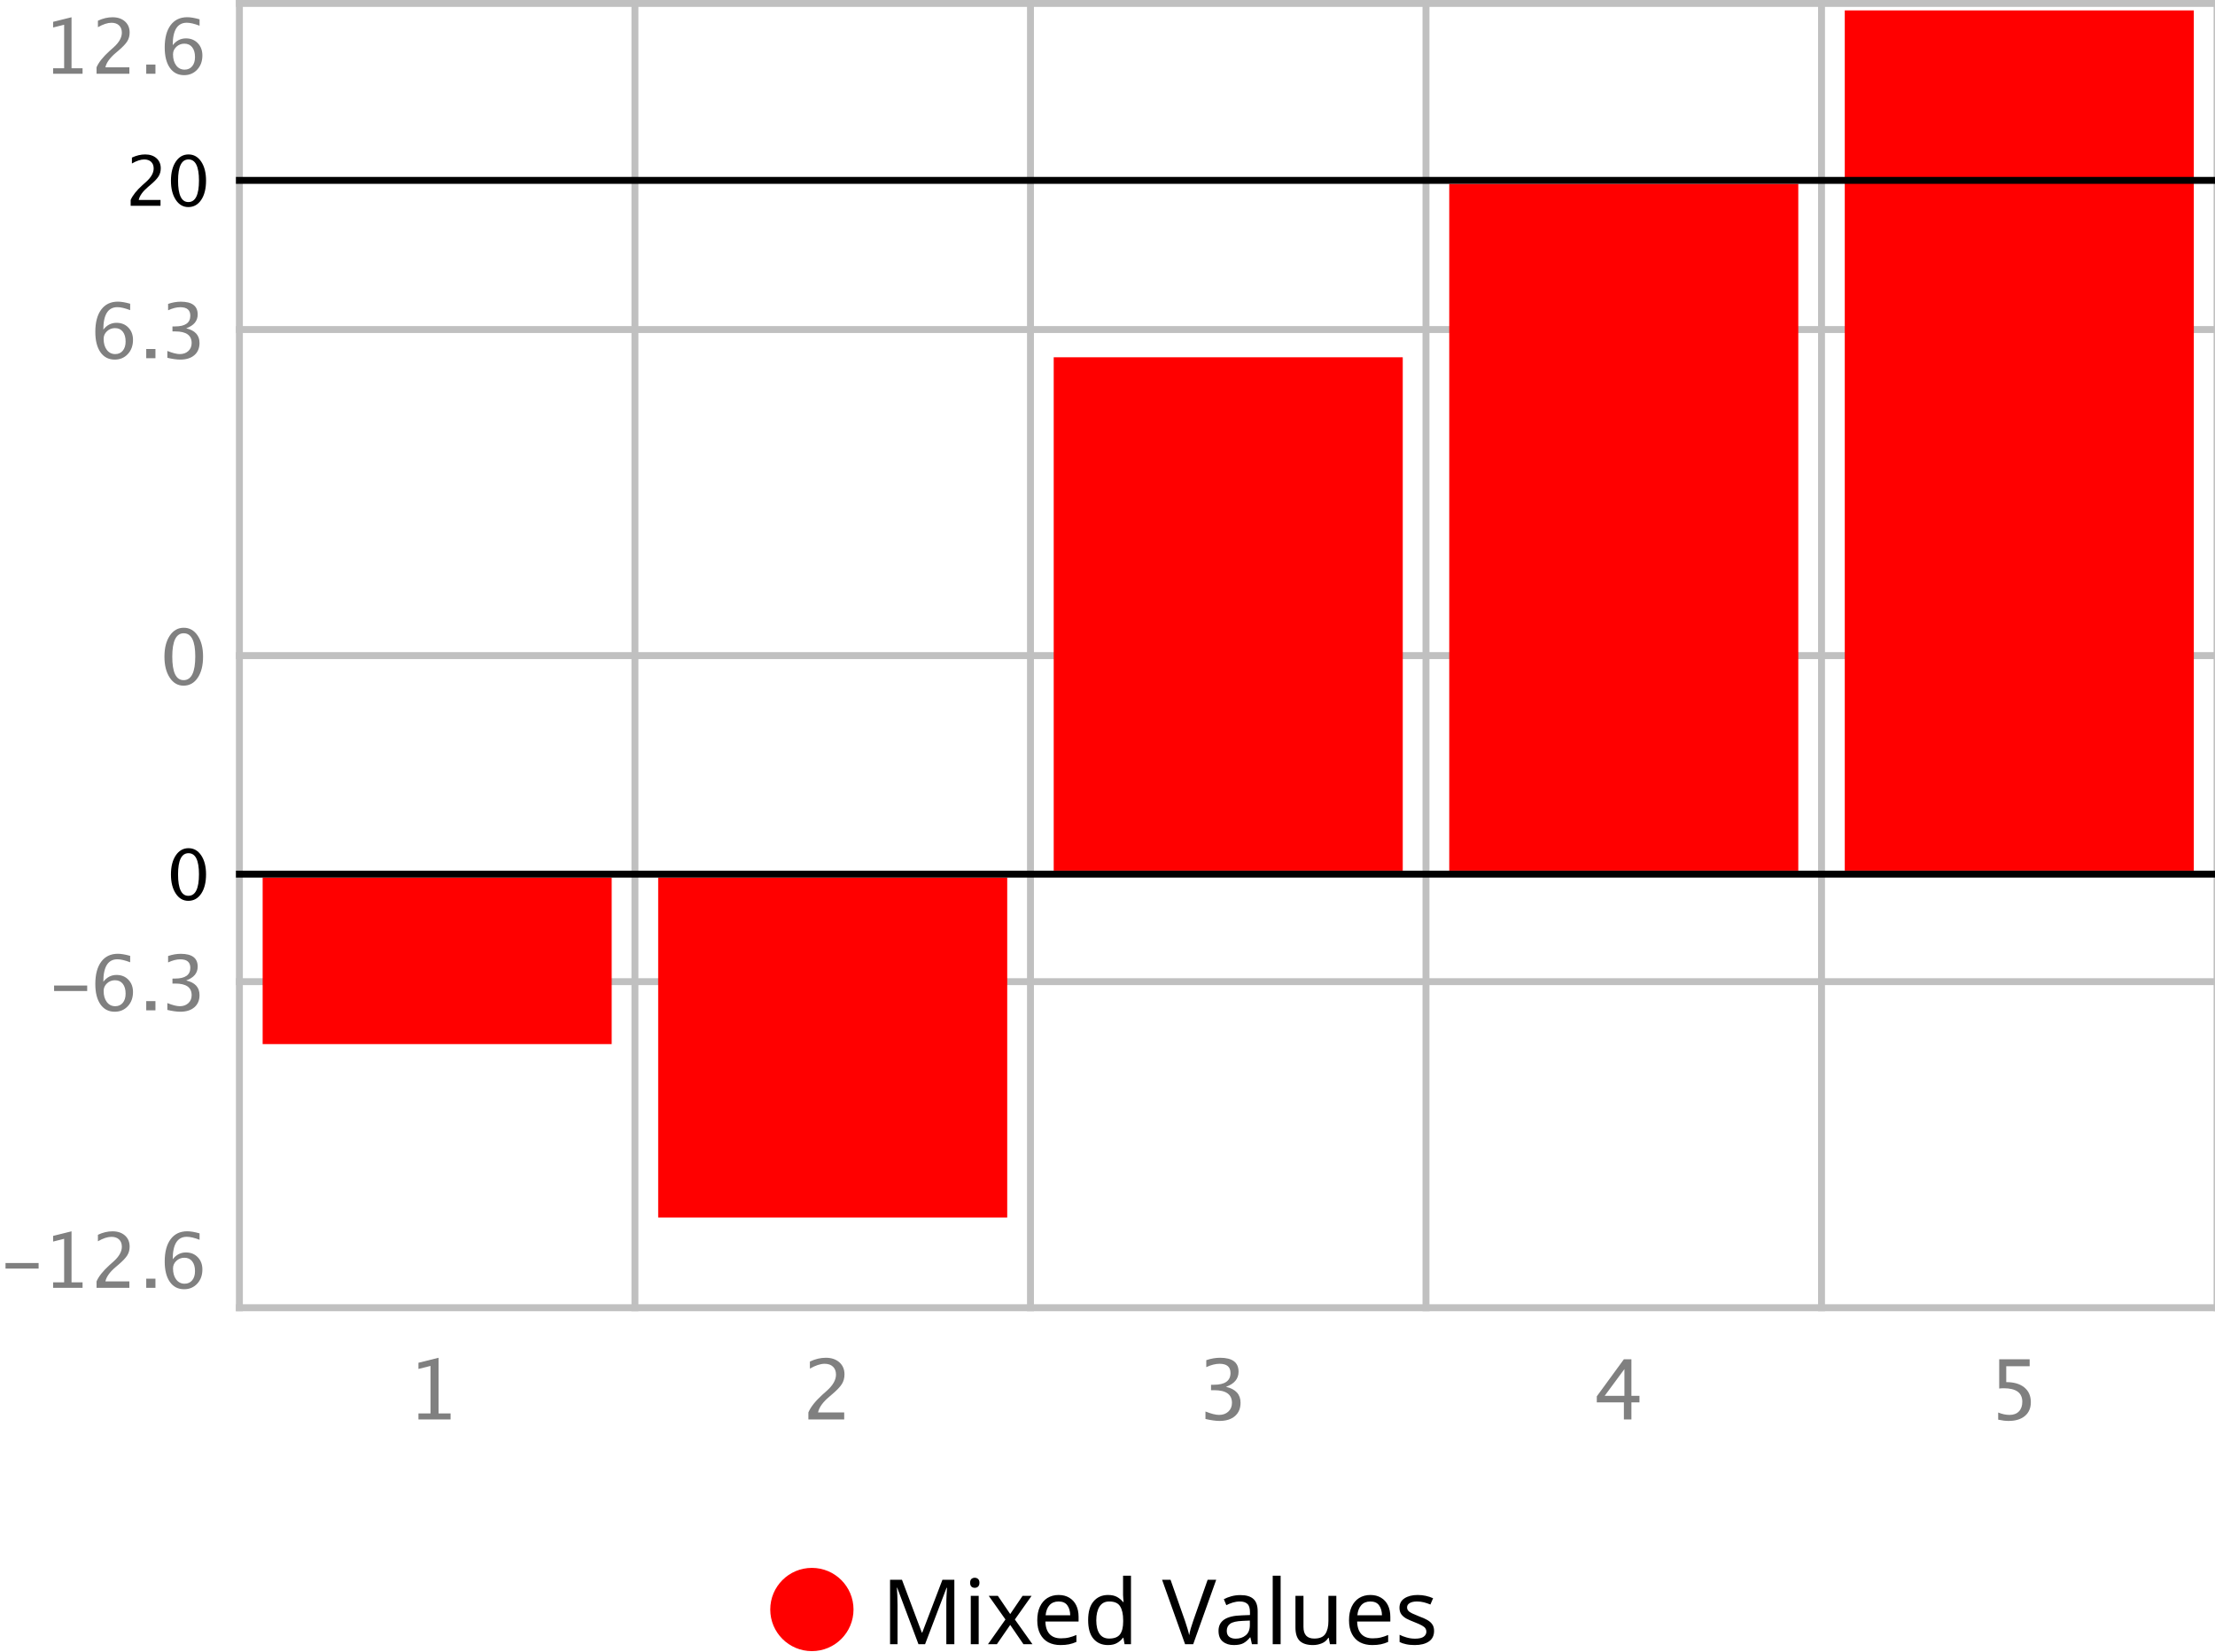
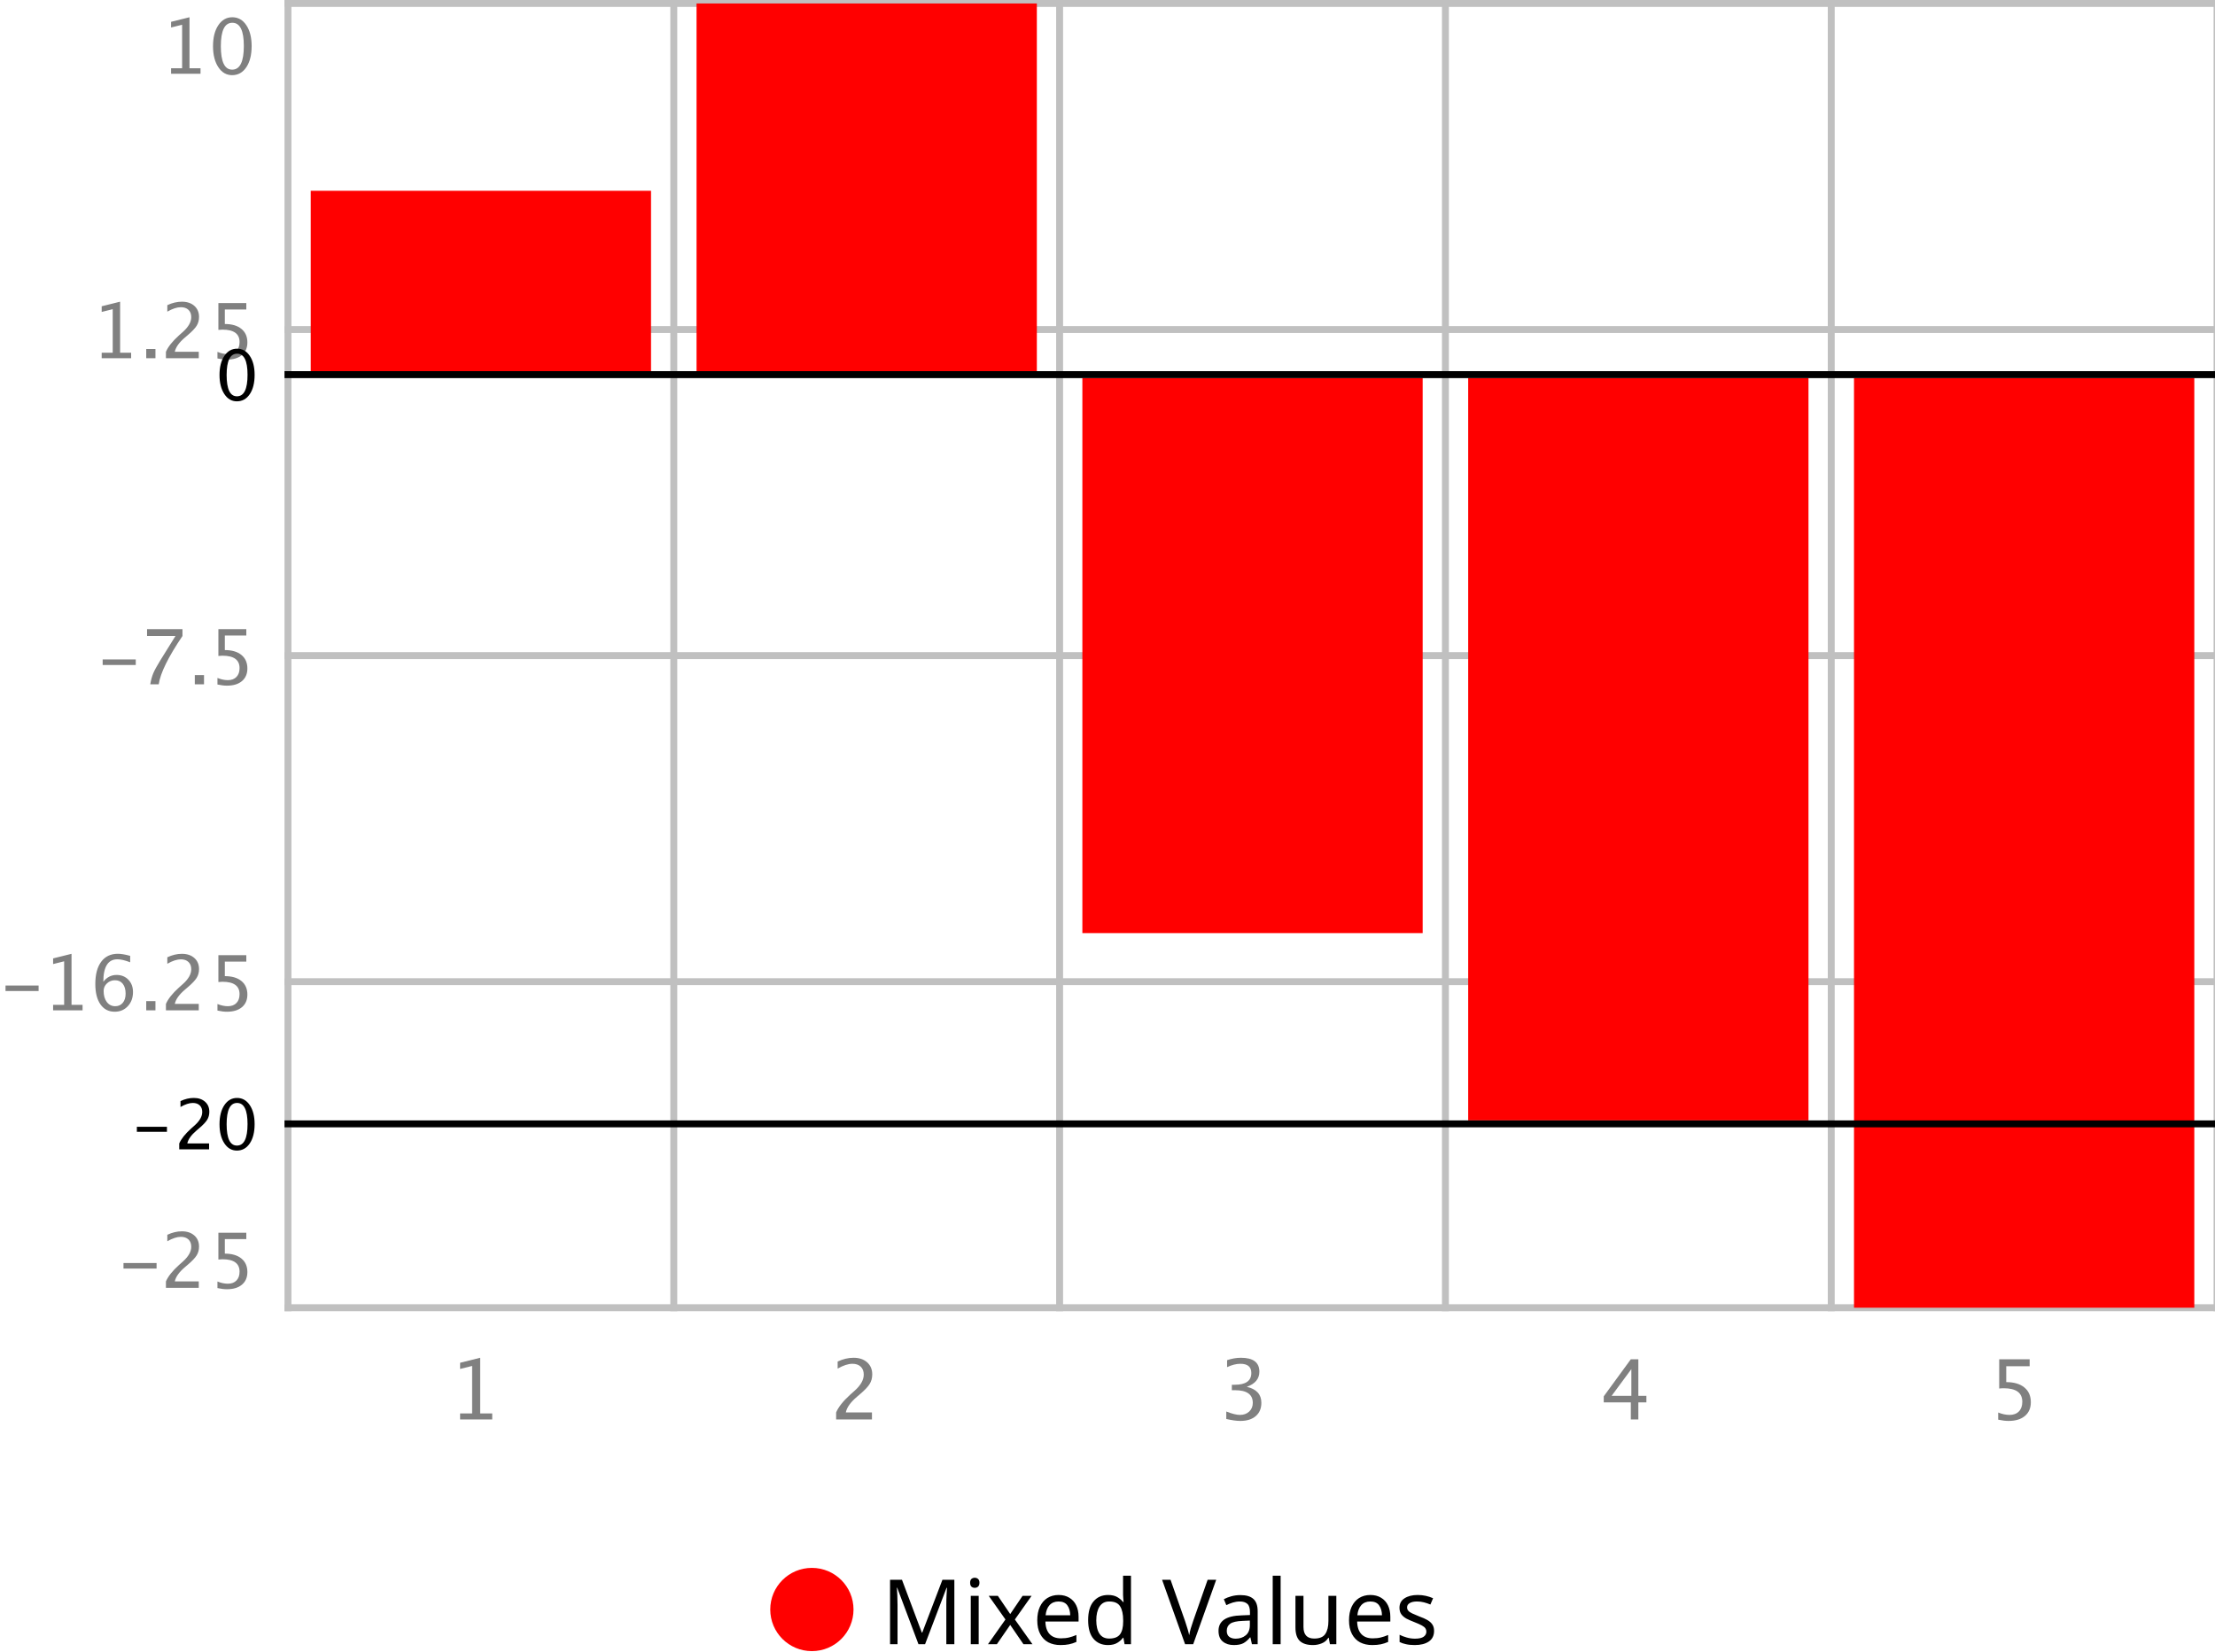
<svg xmlns="http://www.w3.org/2000/svg" fill-opacity="1" color-rendering="auto" color-interpolation="auto" text-rendering="auto" stroke="black" stroke-linecap="square" stroke-miterlimit="10" shape-rendering="auto" stroke-opacity="1" fill="black" stroke-dasharray="none" font-weight="normal" stroke-width="1" font-family="'Dialog'" font-style="normal" stroke-linejoin="miter" font-size="12px" stroke-dashoffset="0" image-rendering="auto">
  <defs id="genericDefs" />
  <g>
    <defs id="defs1">
      <clipPath clipPathUnits="userSpaceOnUse" id="clipPath1">
-         <path d="M0 0 L57 0 L57 15 L0 15 L0 0 Z" />
+         <path d="M0 0 L55 0 L55 15 L0 15 L0 0 Z" />
      </clipPath>
      <clipPath clipPathUnits="userSpaceOnUse" id="clipPath2">
-         <path d="M0 0 L30 0 L30 13 L0 13 L0 0 Z" />
+         <path d="M0 0 L37 0 L37 13 L0 13 L0 0 Z" />
      </clipPath>
      <clipPath clipPathUnits="userSpaceOnUse" id="clipPath3">
-         <path d="M0 0 L30 0 L30 12 L0 12 L0 0 Z" />
+         <path d="M0 0 L37 0 L37 12 L0 12 L0 0 Z" />
      </clipPath>
      <clipPath clipPathUnits="userSpaceOnUse" id="clipPath4">
        <path d="M0 0 L99 0 L99 16 L0 16 L0 0 Z" />
      </clipPath>
      <clipPath clipPathUnits="userSpaceOnUse" id="clipPath5">
        <path d="M0 0 L0 16 L99 16 L99 0 Z" />
      </clipPath>
    </defs>
    <g fill="silver" stroke-linecap="butt" stroke-linejoin="bevel" stroke="silver">
-       <line y2="0.5" fill="none" x1="34" x2="320" y1="0.5" />
-       <line y2="47.5" fill="none" x1="34" x2="320" y1="47.5" />
-       <line y2="94.5" fill="none" x1="34" x2="320" y1="94.5" />
-       <line y2="141.5" fill="none" x1="34" x2="320" y1="141.5" />
-       <line y2="188.5" fill="none" x1="34" x2="320" y1="188.5" />
-       <line y2="189" fill="none" x1="34.5" x2="34.5" y1="0" />
-       <line y2="189" fill="none" x1="91.5" x2="91.5" y1="0" />
-       <line y2="189" fill="none" x1="148.5" x2="148.5" y1="0" />
-       <line y2="189" fill="none" x1="205.5" x2="205.5" y1="0" />
-       <line y2="189" fill="none" x1="262.5" x2="262.5" y1="0" />
+       <line y2="0.5" fill="none" x1="41" x2="320" y1="0.5" />
+       <line y2="47.5" fill="none" x1="41" x2="320" y1="47.5" />
+       <line y2="94.5" fill="none" x1="41" x2="320" y1="94.5" />
+       <line y2="141.5" fill="none" x1="41" x2="320" y1="141.5" />
+       <line y2="188.5" fill="none" x1="41" x2="320" y1="188.5" />
+       <line y2="189" fill="none" x1="41.5" x2="41.5" y1="0" />
+       <line y2="189" fill="none" x1="97.1" x2="97.1" y1="0" />
+       <line y2="189" fill="none" x1="152.7" x2="152.7" y1="0" />
+       <line y2="189" fill="none" x1="208.3" x2="208.3" y1="0" />
+       <line y2="189" fill="none" x1="263.9" x2="263.9" y1="0" />
      <line y2="189" fill="none" x1="319.5" x2="319.5" y1="0" />
    </g>
-     <g fill="gray" font-family="'Lucida Grande'" transform="translate(34,193)" stroke-linecap="butt" stroke="gray" stroke-linejoin="bevel">
-       <path d="M26.305 11.602 L26.305 10.734 L28.039 10.734 L28.039 3.891 L26.305 4.324 L26.305 3.434 L29.199 2.713 L29.199 10.734 L30.934 10.734 L30.934 11.602 Z" stroke="none" clip-path="url(#clipPath1)" />
+     <g fill="gray" font-family="'Lucida Grande'" transform="translate(41,193)" stroke-linecap="butt" stroke="gray" stroke-linejoin="bevel">
+       <path d="M25.305 11.602 L25.305 10.734 L27.039 10.734 L27.039 3.891 L25.305 4.324 L25.305 3.434 L28.199 2.713 L28.199 10.734 L29.934 10.734 L29.934 11.602 Z" stroke="none" clip-path="url(#clipPath1)" />
    </g>
-     <g fill="gray" font-family="'Lucida Grande'" transform="translate(91,193)" stroke-linecap="butt" stroke="gray" stroke-linejoin="bevel">
-       <path d="M25.496 11.602 L25.496 10.588 Q26 9.41 27.535 8.021 L28.197 7.43 Q29.475 6.275 29.475 5.139 Q29.475 4.412 29.038 3.996 Q28.602 3.58 27.84 3.58 Q26.938 3.58 25.713 4.277 L25.713 3.258 Q26.867 2.713 28.004 2.713 Q29.223 2.713 29.961 3.369 Q30.699 4.025 30.699 5.109 Q30.699 5.889 30.327 6.492 Q29.955 7.096 28.941 7.957 L28.496 8.338 Q27.107 9.516 26.891 10.588 L30.658 10.588 L30.658 11.602 Z" stroke="none" clip-path="url(#clipPath1)" />
+     <g fill="gray" font-family="'Lucida Grande'" transform="translate(96,193)" stroke-linecap="butt" stroke="gray" stroke-linejoin="bevel">
+       <path d="M24.496 11.602 L24.496 10.588 Q25 9.41 26.535 8.021 L27.197 7.43 Q28.475 6.275 28.475 5.139 Q28.475 4.412 28.038 3.996 Q27.602 3.58 26.84 3.58 Q25.938 3.58 24.713 4.277 L24.713 3.258 Q25.867 2.713 27.004 2.713 Q28.223 2.713 28.961 3.369 Q29.699 4.025 29.699 5.109 Q29.699 5.889 29.327 6.492 Q28.955 7.096 27.941 7.957 L27.496 8.338 Q26.107 9.516 25.891 10.588 L29.658 10.588 L29.658 11.602 Z" stroke="none" clip-path="url(#clipPath1)" />
    </g>
-     <g fill="gray" font-family="'Lucida Grande'" transform="translate(148,193)" stroke-linecap="butt" stroke="gray" stroke-linejoin="bevel">
-       <path d="M25.719 11.537 L25.719 10.459 Q26.961 10.951 27.676 10.951 Q28.502 10.951 29.02 10.468 Q29.539 9.984 29.539 9.217 Q29.539 7.389 26.979 7.389 L26.521 7.389 L26.521 6.609 L26.926 6.604 Q29.328 6.604 29.328 4.91 Q29.328 3.58 27.746 3.58 Q26.879 3.58 25.836 4.066 L25.836 3.059 Q26.861 2.713 27.828 2.713 Q30.488 2.713 30.488 4.723 Q30.488 6.252 28.678 6.902 Q30.775 7.389 30.775 9.199 Q30.775 10.424 29.967 11.121 Q29.158 11.818 27.746 11.818 Q26.943 11.818 25.719 11.537 Z" stroke="none" clip-path="url(#clipPath1)" />
+     <g fill="gray" font-family="'Lucida Grande'" transform="translate(152,193)" stroke-linecap="butt" stroke="gray" stroke-linejoin="bevel">
+       <path d="M24.719 11.537 L24.719 10.459 Q25.961 10.951 26.676 10.951 Q27.502 10.951 28.02 10.468 Q28.539 9.984 28.539 9.217 Q28.539 7.389 25.979 7.389 L25.521 7.389 L25.521 6.609 L25.926 6.604 Q28.328 6.604 28.328 4.91 Q28.328 3.58 26.746 3.58 Q25.879 3.58 24.836 4.066 L24.836 3.059 Q25.861 2.713 26.828 2.713 Q29.488 2.713 29.488 4.723 Q29.488 6.252 27.678 6.902 Q29.775 7.389 29.775 9.199 Q29.775 10.424 28.967 11.121 Q28.158 11.818 26.746 11.818 Q25.943 11.818 24.719 11.537 Z" stroke="none" clip-path="url(#clipPath1)" />
    </g>
-     <g fill="gray" font-family="'Lucida Grande'" transform="translate(205,193)" stroke-linecap="butt" stroke="gray" stroke-linejoin="bevel">
-       <path d="M29.018 11.602 L29.018 9.146 L25.115 9.146 L25.115 8.273 L29.018 2.93 L30.102 2.93 L30.102 8.203 L31.262 8.203 L31.262 9.146 L30.102 9.146 L30.102 11.602 ZM26.246 8.203 L29.094 8.203 L29.094 4.348 Z" stroke="none" clip-path="url(#clipPath1)" />
+     <g fill="gray" font-family="'Lucida Grande'" transform="translate(207,193)" stroke-linecap="butt" stroke="gray" stroke-linejoin="bevel">
+       <path d="M28.018 11.602 L28.018 9.146 L24.115 9.146 L24.115 8.273 L28.018 2.93 L29.102 2.93 L29.102 8.203 L30.262 8.203 L30.262 9.146 L29.102 9.146 L29.102 11.602 ZM25.246 8.203 L28.094 8.203 L28.094 4.348 Z" stroke="none" clip-path="url(#clipPath1)" />
    </g>
-     <g fill="gray" font-family="'Lucida Grande'" transform="translate(262,193)" stroke-linecap="butt" stroke="gray" stroke-linejoin="bevel">
-       <path d="M25.959 11.637 L25.959 10.605 Q26.82 10.951 27.6 10.951 Q28.455 10.951 28.944 10.447 Q29.434 9.943 29.434 9.059 Q29.434 7.107 26.744 7.107 Q26.439 7.107 26.105 7.148 L26.105 2.93 L30.494 2.93 L30.494 3.938 L27.119 3.938 L27.119 6.223 Q28.789 6.223 29.727 6.99 Q30.664 7.758 30.664 9.117 Q30.664 10.383 29.811 11.101 Q28.959 11.818 27.447 11.818 Q26.791 11.818 25.959 11.637 Z" stroke="none" clip-path="url(#clipPath1)" />
+     <g fill="gray" font-family="'Lucida Grande'" transform="translate(263,193)" stroke-linecap="butt" stroke="gray" stroke-linejoin="bevel">
+       <path d="M24.959 11.637 L24.959 10.605 Q25.82 10.951 26.6 10.951 Q27.455 10.951 27.944 10.447 Q28.434 9.943 28.434 9.059 Q28.434 7.107 25.744 7.107 Q25.439 7.107 25.105 7.148 L25.105 2.93 L29.494 2.93 L29.494 3.938 L26.119 3.938 L26.119 6.223 Q27.789 6.223 28.727 6.99 Q29.664 7.758 29.664 9.117 Q29.664 10.383 28.811 11.101 Q27.959 11.818 26.447 11.818 Q25.791 11.818 24.959 11.637 Z" stroke="none" clip-path="url(#clipPath1)" />
    </g>
    <g font-size="11px" stroke-linecap="butt" transform="translate(0,175)" fill="gray" font-family="'Lucida Grande'" stroke-linejoin="bevel" stroke="gray">
-       <path d="M0.795 7.853 L0.795 7.058 L5.564 7.058 L5.564 7.853 ZM7.654 10.635 L7.654 9.84 L9.244 9.84 L9.244 3.566 L7.654 3.964 L7.654 3.147 L10.308 2.487 L10.308 9.84 L11.898 9.84 L11.898 10.635 ZM13.913 10.635 L13.913 9.706 Q14.375 8.626 15.782 7.353 L16.389 6.811 Q17.56 5.752 17.56 4.71 Q17.56 4.044 17.16 3.663 Q16.76 3.282 16.061 3.282 Q15.234 3.282 14.112 3.921 L14.112 2.986 Q15.17 2.487 16.212 2.487 Q17.329 2.487 18.006 3.088 Q18.683 3.69 18.683 4.684 Q18.683 5.398 18.342 5.951 Q18 6.504 17.071 7.294 L16.663 7.643 Q15.39 8.723 15.191 9.706 L18.645 9.706 L18.645 10.635 ZM21.074 10.635 L21.074 9.308 L22.401 9.308 L22.401 10.635 ZM24.891 6.515 Q25.648 5.532 26.797 5.532 Q27.839 5.532 28.503 6.222 Q29.166 6.913 29.166 7.992 Q29.166 9.233 28.422 10.033 Q27.678 10.834 26.534 10.834 Q25.218 10.834 24.477 9.775 Q23.736 8.717 23.736 6.837 Q23.736 4.769 24.587 3.626 Q25.439 2.481 26.985 2.481 Q27.694 2.481 28.758 2.782 L28.758 3.706 Q27.635 3.276 26.921 3.276 Q24.891 3.276 24.891 6.515 ZM28.102 8.229 Q28.102 7.326 27.697 6.811 Q27.291 6.295 26.572 6.295 Q25.9 6.295 25.417 6.746 Q24.934 7.197 24.934 7.831 Q24.934 8.83 25.393 9.434 Q25.852 10.039 26.609 10.039 Q27.291 10.039 27.697 9.547 Q28.102 9.056 28.102 8.229 Z" stroke="none" clip-path="url(#clipPath2)" />
+       <path d="M17.795 7.853 L17.795 7.058 L22.564 7.058 L22.564 7.853 ZM23.913 10.635 L23.913 9.706 Q24.375 8.626 25.782 7.353 L26.389 6.811 Q27.56 5.752 27.56 4.71 Q27.56 4.044 27.16 3.663 Q26.76 3.282 26.061 3.282 Q25.234 3.282 24.112 3.921 L24.112 2.986 Q25.17 2.487 26.212 2.487 Q27.329 2.487 28.006 3.088 Q28.683 3.69 28.683 4.684 Q28.683 5.398 28.342 5.951 Q28 6.504 27.071 7.294 L26.663 7.643 Q25.39 8.723 25.191 9.706 L28.645 9.706 L28.645 10.635 ZM31.337 10.667 L31.337 9.722 Q32.127 10.039 32.841 10.039 Q33.626 10.039 34.074 9.577 Q34.523 9.115 34.523 8.304 Q34.523 6.515 32.057 6.515 Q31.778 6.515 31.472 6.553 L31.472 2.686 L35.495 2.686 L35.495 3.609 L32.401 3.609 L32.401 5.704 Q33.932 5.704 34.791 6.408 Q35.65 7.111 35.65 8.357 Q35.65 9.518 34.869 10.175 Q34.087 10.834 32.702 10.834 Q32.1 10.834 31.337 10.667 Z" stroke="none" clip-path="url(#clipPath2)" />
    </g>
    <g font-size="11px" stroke-linecap="butt" transform="translate(0,135)" fill="gray" font-family="'Lucida Grande'" stroke-linejoin="bevel" stroke="gray">
-       <path d="M7.795 7.853 L7.795 7.058 L12.565 7.058 L12.565 7.853 ZM14.891 6.515 Q15.648 5.532 16.797 5.532 Q17.839 5.532 18.503 6.222 Q19.166 6.913 19.166 7.992 Q19.166 9.233 18.422 10.033 Q17.678 10.834 16.534 10.834 Q15.218 10.834 14.477 9.775 Q13.736 8.717 13.736 6.837 Q13.736 4.769 14.587 3.626 Q15.438 2.481 16.985 2.481 Q17.694 2.481 18.758 2.782 L18.758 3.706 Q17.635 3.276 16.921 3.276 Q14.891 3.276 14.891 6.515 ZM18.102 8.229 Q18.102 7.326 17.697 6.811 Q17.291 6.295 16.572 6.295 Q15.9 6.295 15.417 6.746 Q14.934 7.197 14.934 7.831 Q14.934 8.83 15.393 9.434 Q15.852 10.039 16.609 10.039 Q17.291 10.039 17.697 9.547 Q18.102 9.056 18.102 8.229 ZM21.074 10.635 L21.074 9.308 L22.401 9.308 L22.401 10.635 ZM24.117 10.576 L24.117 9.587 Q25.256 10.039 25.911 10.039 Q26.669 10.039 27.144 9.595 Q27.619 9.152 27.619 8.449 Q27.619 6.773 25.272 6.773 L24.853 6.773 L24.853 6.059 L25.224 6.053 Q27.426 6.053 27.426 4.501 Q27.426 3.282 25.976 3.282 Q25.181 3.282 24.225 3.728 L24.225 2.804 Q25.165 2.487 26.051 2.487 Q28.489 2.487 28.489 4.329 Q28.489 5.731 26.83 6.327 Q28.752 6.773 28.752 8.433 Q28.752 9.555 28.011 10.194 Q27.27 10.834 25.976 10.834 Q25.24 10.834 24.117 10.576 Z" stroke="none" clip-path="url(#clipPath2)" />
+       <path d="M0.795 7.853 L0.795 7.058 L5.564 7.058 L5.564 7.853 ZM7.654 10.635 L7.654 9.84 L9.244 9.84 L9.244 3.566 L7.654 3.964 L7.654 3.147 L10.308 2.487 L10.308 9.84 L11.898 9.84 L11.898 10.635 ZM14.891 6.515 Q15.648 5.532 16.797 5.532 Q17.839 5.532 18.503 6.222 Q19.166 6.913 19.166 7.992 Q19.166 9.233 18.422 10.033 Q17.678 10.834 16.534 10.834 Q15.218 10.834 14.477 9.775 Q13.736 8.717 13.736 6.837 Q13.736 4.769 14.587 3.626 Q15.438 2.481 16.985 2.481 Q17.694 2.481 18.758 2.782 L18.758 3.706 Q17.635 3.276 16.921 3.276 Q14.891 3.276 14.891 6.515 ZM18.102 8.229 Q18.102 7.326 17.697 6.811 Q17.291 6.295 16.572 6.295 Q15.9 6.295 15.417 6.746 Q14.934 7.197 14.934 7.831 Q14.934 8.83 15.393 9.434 Q15.852 10.039 16.609 10.039 Q17.291 10.039 17.697 9.547 Q18.102 9.056 18.102 8.229 ZM21.074 10.635 L21.074 9.308 L22.401 9.308 L22.401 10.635 ZM23.913 10.635 L23.913 9.706 Q24.375 8.626 25.782 7.353 L26.389 6.811 Q27.56 5.752 27.56 4.71 Q27.56 4.044 27.16 3.663 Q26.76 3.282 26.061 3.282 Q25.234 3.282 24.112 3.921 L24.112 2.986 Q25.17 2.487 26.212 2.487 Q27.329 2.487 28.006 3.088 Q28.683 3.69 28.683 4.684 Q28.683 5.398 28.342 5.951 Q28 6.504 27.071 7.294 L26.663 7.643 Q25.39 8.723 25.191 9.706 L28.645 9.706 L28.645 10.635 ZM31.337 10.667 L31.337 9.722 Q32.127 10.039 32.841 10.039 Q33.626 10.039 34.074 9.577 Q34.523 9.115 34.523 8.304 Q34.523 6.515 32.057 6.515 Q31.778 6.515 31.472 6.553 L31.472 2.686 L35.495 2.686 L35.495 3.609 L32.401 3.609 L32.401 5.704 Q33.932 5.704 34.791 6.408 Q35.65 7.111 35.65 8.357 Q35.65 9.518 34.869 10.175 Q34.087 10.834 32.702 10.834 Q32.1 10.834 31.337 10.667 Z" stroke="none" clip-path="url(#clipPath2)" />
    </g>
    <g font-size="11px" stroke-linecap="butt" transform="translate(0,88)" fill="gray" font-family="'Lucida Grande'" stroke-linejoin="bevel" stroke="gray">
-       <path d="M26.448 10.834 Q25.218 10.834 24.458 9.676 Q23.698 8.519 23.698 6.655 Q23.698 4.775 24.464 3.631 Q25.229 2.487 26.48 2.487 Q27.732 2.487 28.497 3.631 Q29.263 4.775 29.263 6.639 Q29.263 8.551 28.497 9.692 Q27.732 10.834 26.448 10.834 ZM26.459 10.039 Q28.14 10.039 28.14 6.623 Q28.14 3.282 26.48 3.282 Q24.826 3.282 24.826 6.655 Q24.826 10.039 26.459 10.039 Z" stroke="none" clip-path="url(#clipPath2)" />
+       <path d="M14.795 7.853 L14.795 7.058 L19.564 7.058 L19.564 7.853 ZM21.654 10.635 Q21.81 9.706 22.097 9.029 Q22.385 8.352 23.115 7.17 L25.285 3.679 L21.192 3.679 L21.192 2.686 L26.295 2.686 L26.295 3.679 Q23.239 8.185 22.873 10.635 ZM28.074 10.635 L28.074 9.308 L29.401 9.308 L29.401 10.635 ZM31.337 10.667 L31.337 9.722 Q32.127 10.039 32.841 10.039 Q33.626 10.039 34.074 9.577 Q34.523 9.115 34.523 8.304 Q34.523 6.515 32.057 6.515 Q31.778 6.515 31.472 6.553 L31.472 2.686 L35.495 2.686 L35.495 3.609 L32.401 3.609 L32.401 5.704 Q33.932 5.704 34.791 6.408 Q35.65 7.111 35.65 8.357 Q35.65 9.518 34.869 10.175 Q34.087 10.834 32.702 10.834 Q32.1 10.834 31.337 10.667 Z" stroke="none" clip-path="url(#clipPath2)" />
    </g>
    <g font-size="11px" stroke-linecap="butt" transform="translate(0,41)" fill="gray" font-family="'Lucida Grande'" stroke-linejoin="bevel" stroke="gray">
-       <path d="M14.891 6.515 Q15.648 5.532 16.797 5.532 Q17.839 5.532 18.503 6.222 Q19.166 6.913 19.166 7.992 Q19.166 9.233 18.422 10.033 Q17.678 10.834 16.534 10.834 Q15.218 10.834 14.477 9.775 Q13.736 8.717 13.736 6.837 Q13.736 4.769 14.587 3.626 Q15.438 2.481 16.985 2.481 Q17.694 2.481 18.758 2.782 L18.758 3.706 Q17.635 3.276 16.921 3.276 Q14.891 3.276 14.891 6.515 ZM18.102 8.229 Q18.102 7.326 17.697 6.811 Q17.291 6.295 16.572 6.295 Q15.9 6.295 15.417 6.746 Q14.934 7.197 14.934 7.831 Q14.934 8.83 15.393 9.434 Q15.852 10.039 16.609 10.039 Q17.291 10.039 17.697 9.547 Q18.102 9.056 18.102 8.229 ZM21.074 10.635 L21.074 9.308 L22.401 9.308 L22.401 10.635 ZM24.117 10.576 L24.117 9.587 Q25.256 10.039 25.911 10.039 Q26.669 10.039 27.144 9.595 Q27.619 9.152 27.619 8.449 Q27.619 6.773 25.272 6.773 L24.853 6.773 L24.853 6.059 L25.224 6.053 Q27.426 6.053 27.426 4.501 Q27.426 3.282 25.976 3.282 Q25.181 3.282 24.225 3.728 L24.225 2.804 Q25.165 2.487 26.051 2.487 Q28.489 2.487 28.489 4.329 Q28.489 5.731 26.83 6.327 Q28.752 6.773 28.752 8.433 Q28.752 9.555 28.011 10.194 Q27.27 10.834 25.976 10.834 Q25.24 10.834 24.117 10.576 Z" stroke="none" clip-path="url(#clipPath2)" />
+       <path d="M14.654 10.635 L14.654 9.84 L16.244 9.84 L16.244 3.566 L14.654 3.964 L14.654 3.147 L17.308 2.487 L17.308 9.84 L18.898 9.84 L18.898 10.635 ZM21.074 10.635 L21.074 9.308 L22.401 9.308 L22.401 10.635 ZM23.913 10.635 L23.913 9.706 Q24.375 8.626 25.782 7.353 L26.389 6.811 Q27.56 5.752 27.56 4.71 Q27.56 4.044 27.16 3.663 Q26.76 3.282 26.061 3.282 Q25.234 3.282 24.112 3.921 L24.112 2.986 Q25.17 2.487 26.212 2.487 Q27.329 2.487 28.006 3.088 Q28.683 3.69 28.683 4.684 Q28.683 5.398 28.342 5.951 Q28 6.504 27.071 7.294 L26.663 7.643 Q25.39 8.723 25.191 9.706 L28.645 9.706 L28.645 10.635 ZM31.337 10.667 L31.337 9.722 Q32.127 10.039 32.841 10.039 Q33.626 10.039 34.074 9.577 Q34.523 9.115 34.523 8.304 Q34.523 6.515 32.057 6.515 Q31.778 6.515 31.472 6.553 L31.472 2.686 L35.495 2.686 L35.495 3.609 L32.401 3.609 L32.401 5.704 Q33.932 5.704 34.791 6.408 Q35.65 7.111 35.65 8.357 Q35.65 9.518 34.869 10.175 Q34.087 10.834 32.702 10.834 Q32.1 10.834 31.337 10.667 Z" stroke="none" clip-path="url(#clipPath2)" />
    </g>
    <g fill="gray" font-size="11px" font-family="'Lucida Grande'" stroke-linecap="butt" stroke="gray" stroke-linejoin="bevel">
-       <path d="M7.654 10.635 L7.654 9.84 L9.244 9.84 L9.244 3.566 L7.654 3.964 L7.654 3.147 L10.308 2.487 L10.308 9.84 L11.898 9.84 L11.898 10.635 ZM13.913 10.635 L13.913 9.706 Q14.375 8.626 15.782 7.353 L16.389 6.811 Q17.56 5.752 17.56 4.71 Q17.56 4.044 17.16 3.663 Q16.76 3.282 16.061 3.282 Q15.234 3.282 14.112 3.921 L14.112 2.986 Q15.17 2.487 16.212 2.487 Q17.329 2.487 18.006 3.088 Q18.683 3.69 18.683 4.684 Q18.683 5.398 18.342 5.951 Q18 6.504 17.071 7.294 L16.663 7.643 Q15.39 8.723 15.191 9.706 L18.645 9.706 L18.645 10.635 ZM21.074 10.635 L21.074 9.308 L22.401 9.308 L22.401 10.635 ZM24.891 6.515 Q25.648 5.532 26.797 5.532 Q27.839 5.532 28.503 6.222 Q29.166 6.913 29.166 7.992 Q29.166 9.233 28.422 10.033 Q27.678 10.834 26.534 10.834 Q25.218 10.834 24.477 9.775 Q23.736 8.717 23.736 6.837 Q23.736 4.769 24.587 3.626 Q25.439 2.481 26.985 2.481 Q27.694 2.481 28.758 2.782 L28.758 3.706 Q27.635 3.276 26.921 3.276 Q24.891 3.276 24.891 6.515 ZM28.102 8.229 Q28.102 7.326 27.697 6.811 Q27.291 6.295 26.572 6.295 Q25.9 6.295 25.417 6.746 Q24.934 7.197 24.934 7.831 Q24.934 8.83 25.393 9.434 Q25.852 10.039 26.609 10.039 Q27.291 10.039 27.697 9.547 Q28.102 9.056 28.102 8.229 Z" stroke="none" clip-path="url(#clipPath2)" />
+       <path d="M24.654 10.635 L24.654 9.84 L26.244 9.84 L26.244 3.566 L24.654 3.964 L24.654 3.147 L27.308 2.487 L27.308 9.84 L28.898 9.84 L28.898 10.635 ZM33.448 10.834 Q32.218 10.834 31.458 9.676 Q30.698 8.519 30.698 6.655 Q30.698 4.775 31.464 3.631 Q32.229 2.487 33.48 2.487 Q34.732 2.487 35.497 3.631 Q36.263 4.775 36.263 6.639 Q36.263 8.551 35.497 9.692 Q34.732 10.834 33.448 10.834 ZM33.459 10.039 Q35.14 10.039 35.14 6.623 Q35.14 3.282 33.48 3.282 Q31.826 3.282 31.826 6.655 Q31.826 10.039 33.459 10.039 Z" stroke="none" clip-path="url(#clipPath2)" />
    </g>
    <g fill="red" stroke-linecap="round" stroke-linejoin="round" stroke="red">
-       <rect x="37.85" width="50.3" height="24" y="126.5" stroke="none" />
-       <rect x="94.85" width="50.3" height="49" y="126.5" stroke="none" />
-       <rect x="151.85" width="50.3" height="74" y="51.5" stroke="none" />
-       <rect x="208.85" width="50.3" height="99" y="26.5" stroke="none" />
-       <rect x="265.85" width="50.3" height="124" y="1.5" stroke="none" />
+       <rect x="44.78" width="49.04" height="26" y="27.5" stroke="none" />
+       <rect x="100.38" width="49.04" height="53" y="0.5" stroke="none" />
+       <rect x="155.98" width="49.04" height="80" y="54.5" stroke="none" />
+       <rect x="211.58" width="49.04" height="107" y="54.5" stroke="none" />
+       <rect x="267.18" width="49.04" height="134" y="54.5" stroke="none" />
    </g>
    <g stroke-linecap="butt" stroke-linejoin="bevel">
-       <line y2="126" fill="none" x1="34" x2="320" y1="126" />
-       <line y2="26" fill="none" x1="34" x2="320" y1="26" />
+       <line y2="54" fill="none" x1="41" x2="320" y1="54" />
+       <line y2="162" fill="none" x1="41" x2="320" y1="162" />
    </g>
-     <g font-size="10px" font-family="'Lucida Grande'" transform="translate(0,120)" stroke-linecap="butt" stroke-linejoin="bevel">
-       <path d="M27.135 9.849 Q26.017 9.849 25.326 8.796 Q24.635 7.744 24.635 6.05 Q24.635 4.341 25.331 3.301 Q26.026 2.261 27.164 2.261 Q28.302 2.261 28.998 3.301 Q29.693 4.341 29.693 6.035 Q29.693 7.773 28.998 8.811 Q28.302 9.849 27.135 9.849 ZM27.145 9.126 Q28.673 9.126 28.673 6.021 Q28.673 2.983 27.164 2.983 Q25.66 2.983 25.66 6.05 Q25.66 9.126 27.145 9.126 Z" stroke="none" clip-path="url(#clipPath3)" />
+     <g font-size="10px" font-family="'Lucida Grande'" transform="translate(0,48)" stroke-linecap="butt" stroke-linejoin="bevel">
+       <path d="M34.135 9.849 Q33.017 9.849 32.326 8.796 Q31.635 7.744 31.635 6.05 Q31.635 4.341 32.331 3.301 Q33.026 2.261 34.164 2.261 Q35.302 2.261 35.998 3.301 Q36.693 4.341 36.693 6.035 Q36.693 7.773 35.998 8.811 Q35.302 9.849 34.135 9.849 ZM34.145 9.126 Q35.673 9.126 35.673 6.021 Q35.673 2.983 34.164 2.983 Q32.66 2.983 32.66 6.05 Q32.66 9.126 34.145 9.126 Z" stroke="none" clip-path="url(#clipPath3)" />
    </g>
-     <g font-size="10px" font-family="'Lucida Grande'" transform="translate(0,20)" stroke-linecap="butt" stroke-linejoin="bevel">
-       <path d="M18.83 9.668 L18.83 8.823 Q19.25 7.842 20.529 6.685 L21.081 6.191 Q22.145 5.229 22.145 4.282 Q22.145 3.677 21.782 3.33 Q21.418 2.983 20.783 2.983 Q20.031 2.983 19.011 3.564 L19.011 2.715 Q19.973 2.261 20.92 2.261 Q21.936 2.261 22.551 2.808 Q23.166 3.354 23.166 4.258 Q23.166 4.907 22.856 5.41 Q22.546 5.913 21.701 6.631 L21.33 6.948 Q20.173 7.93 19.992 8.823 L23.132 8.823 L23.132 9.668 ZM27.135 9.849 Q26.017 9.849 25.326 8.796 Q24.635 7.744 24.635 6.05 Q24.635 4.341 25.331 3.301 Q26.026 2.261 27.164 2.261 Q28.302 2.261 28.998 3.301 Q29.693 4.341 29.693 6.035 Q29.693 7.773 28.998 8.811 Q28.302 9.849 27.135 9.849 ZM27.145 9.126 Q28.673 9.126 28.673 6.021 Q28.673 2.983 27.164 2.983 Q25.66 2.983 25.66 6.05 Q25.66 9.126 27.145 9.126 Z" stroke="none" clip-path="url(#clipPath3)" />
+     <g font-size="10px" font-family="'Lucida Grande'" transform="translate(0,156)" stroke-linecap="butt" stroke-linejoin="bevel">
+       <path d="M19.723 7.139 L19.723 6.416 L24.059 6.416 L24.059 7.139 ZM25.83 9.668 L25.83 8.823 Q26.25 7.842 27.529 6.685 L28.081 6.191 Q29.145 5.229 29.145 4.282 Q29.145 3.677 28.782 3.33 Q28.418 2.983 27.783 2.983 Q27.031 2.983 26.011 3.564 L26.011 2.715 Q26.973 2.261 27.92 2.261 Q28.936 2.261 29.551 2.808 Q30.166 3.354 30.166 4.258 Q30.166 4.907 29.856 5.41 Q29.546 5.913 28.701 6.631 L28.33 6.948 Q27.173 7.93 26.992 8.823 L30.132 8.823 L30.132 9.668 ZM34.135 9.849 Q33.017 9.849 32.326 8.796 Q31.635 7.744 31.635 6.05 Q31.635 4.341 32.331 3.301 Q33.026 2.261 34.164 2.261 Q35.302 2.261 35.998 3.301 Q36.693 4.341 36.693 6.035 Q36.693 7.773 35.998 8.811 Q35.302 9.849 34.135 9.849 ZM34.145 9.126 Q35.673 9.126 35.673 6.021 Q35.673 2.983 34.164 2.983 Q32.66 2.983 32.66 6.05 Q32.66 9.126 34.145 9.126 Z" stroke="none" clip-path="url(#clipPath3)" />
    </g>
    <g font-size="13px" stroke-linecap="butt" transform="translate(111,224)" fill="red" font-family="'Lucida Grande'" stroke-linejoin="bevel" stroke="red">
      <circle r="6" clip-path="url(#clipPath5)" cx="6" cy="8" stroke="none" />
      <text x="16" y="13" clip-path="url(#clipPath5)" fill="black" text-rendering="optimizeLegibility" stroke="none" xml:space="preserve">Mixed Values</text>
    </g>
  </g>
</svg>
